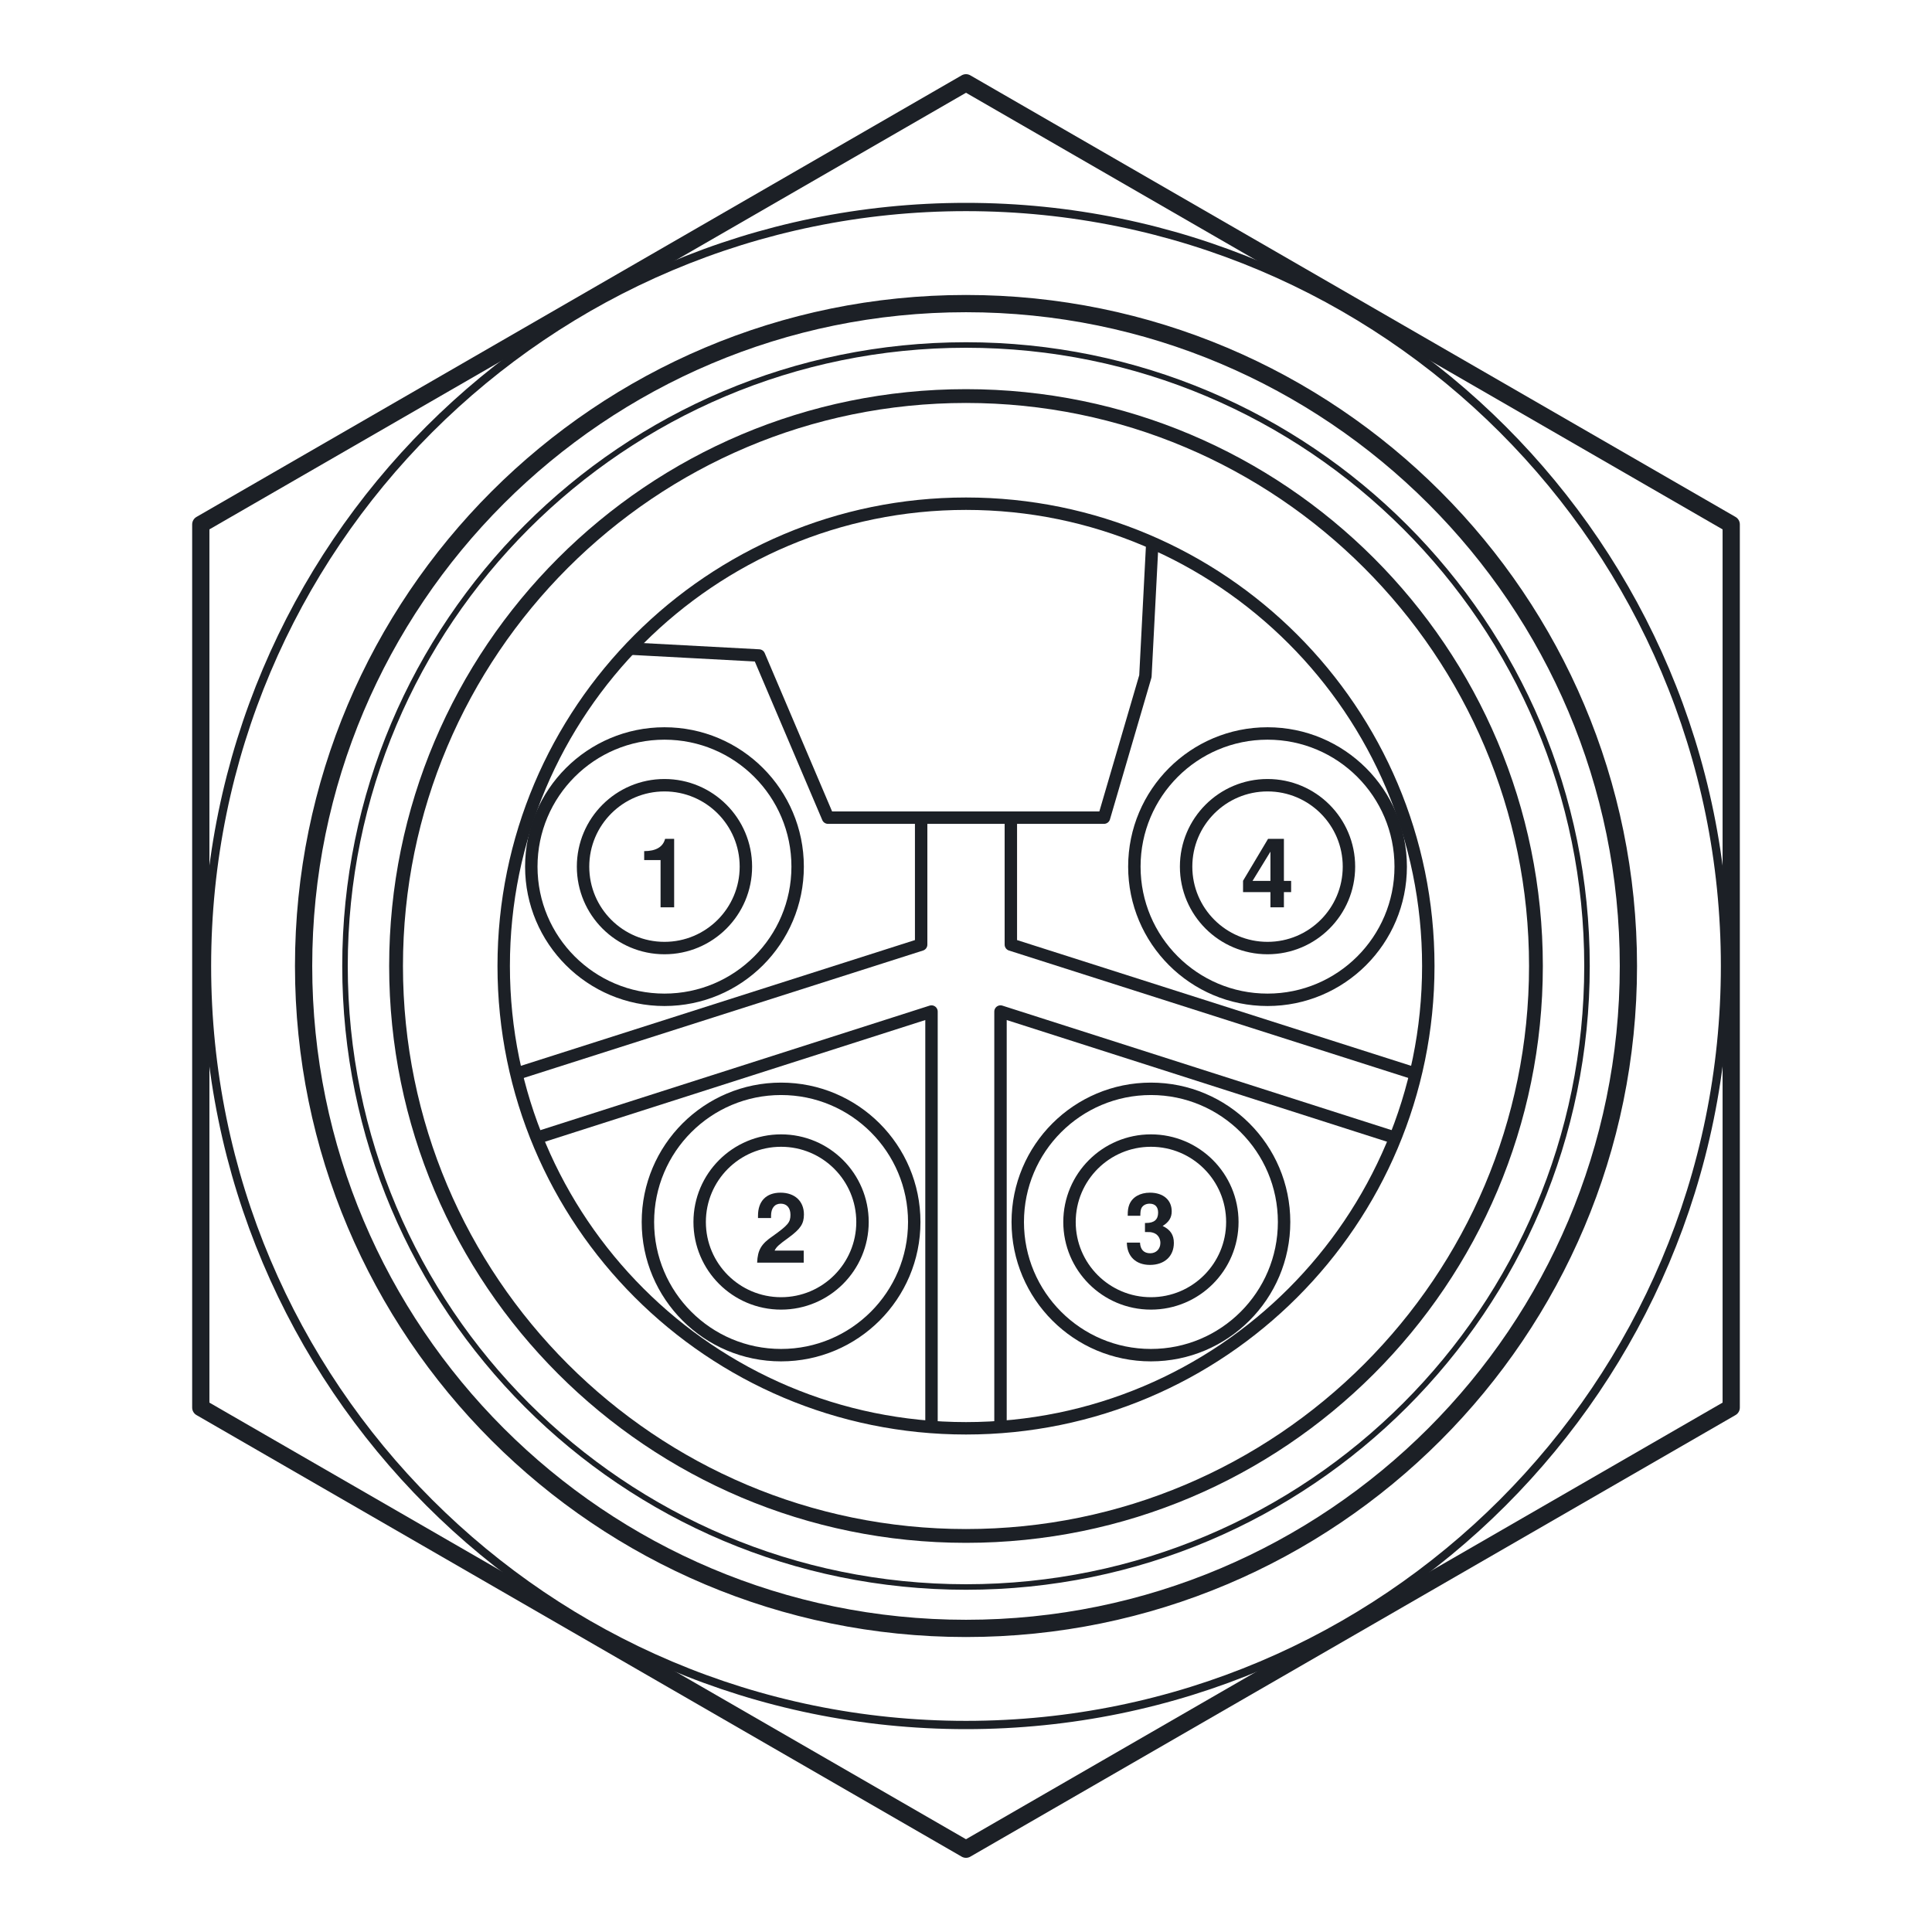
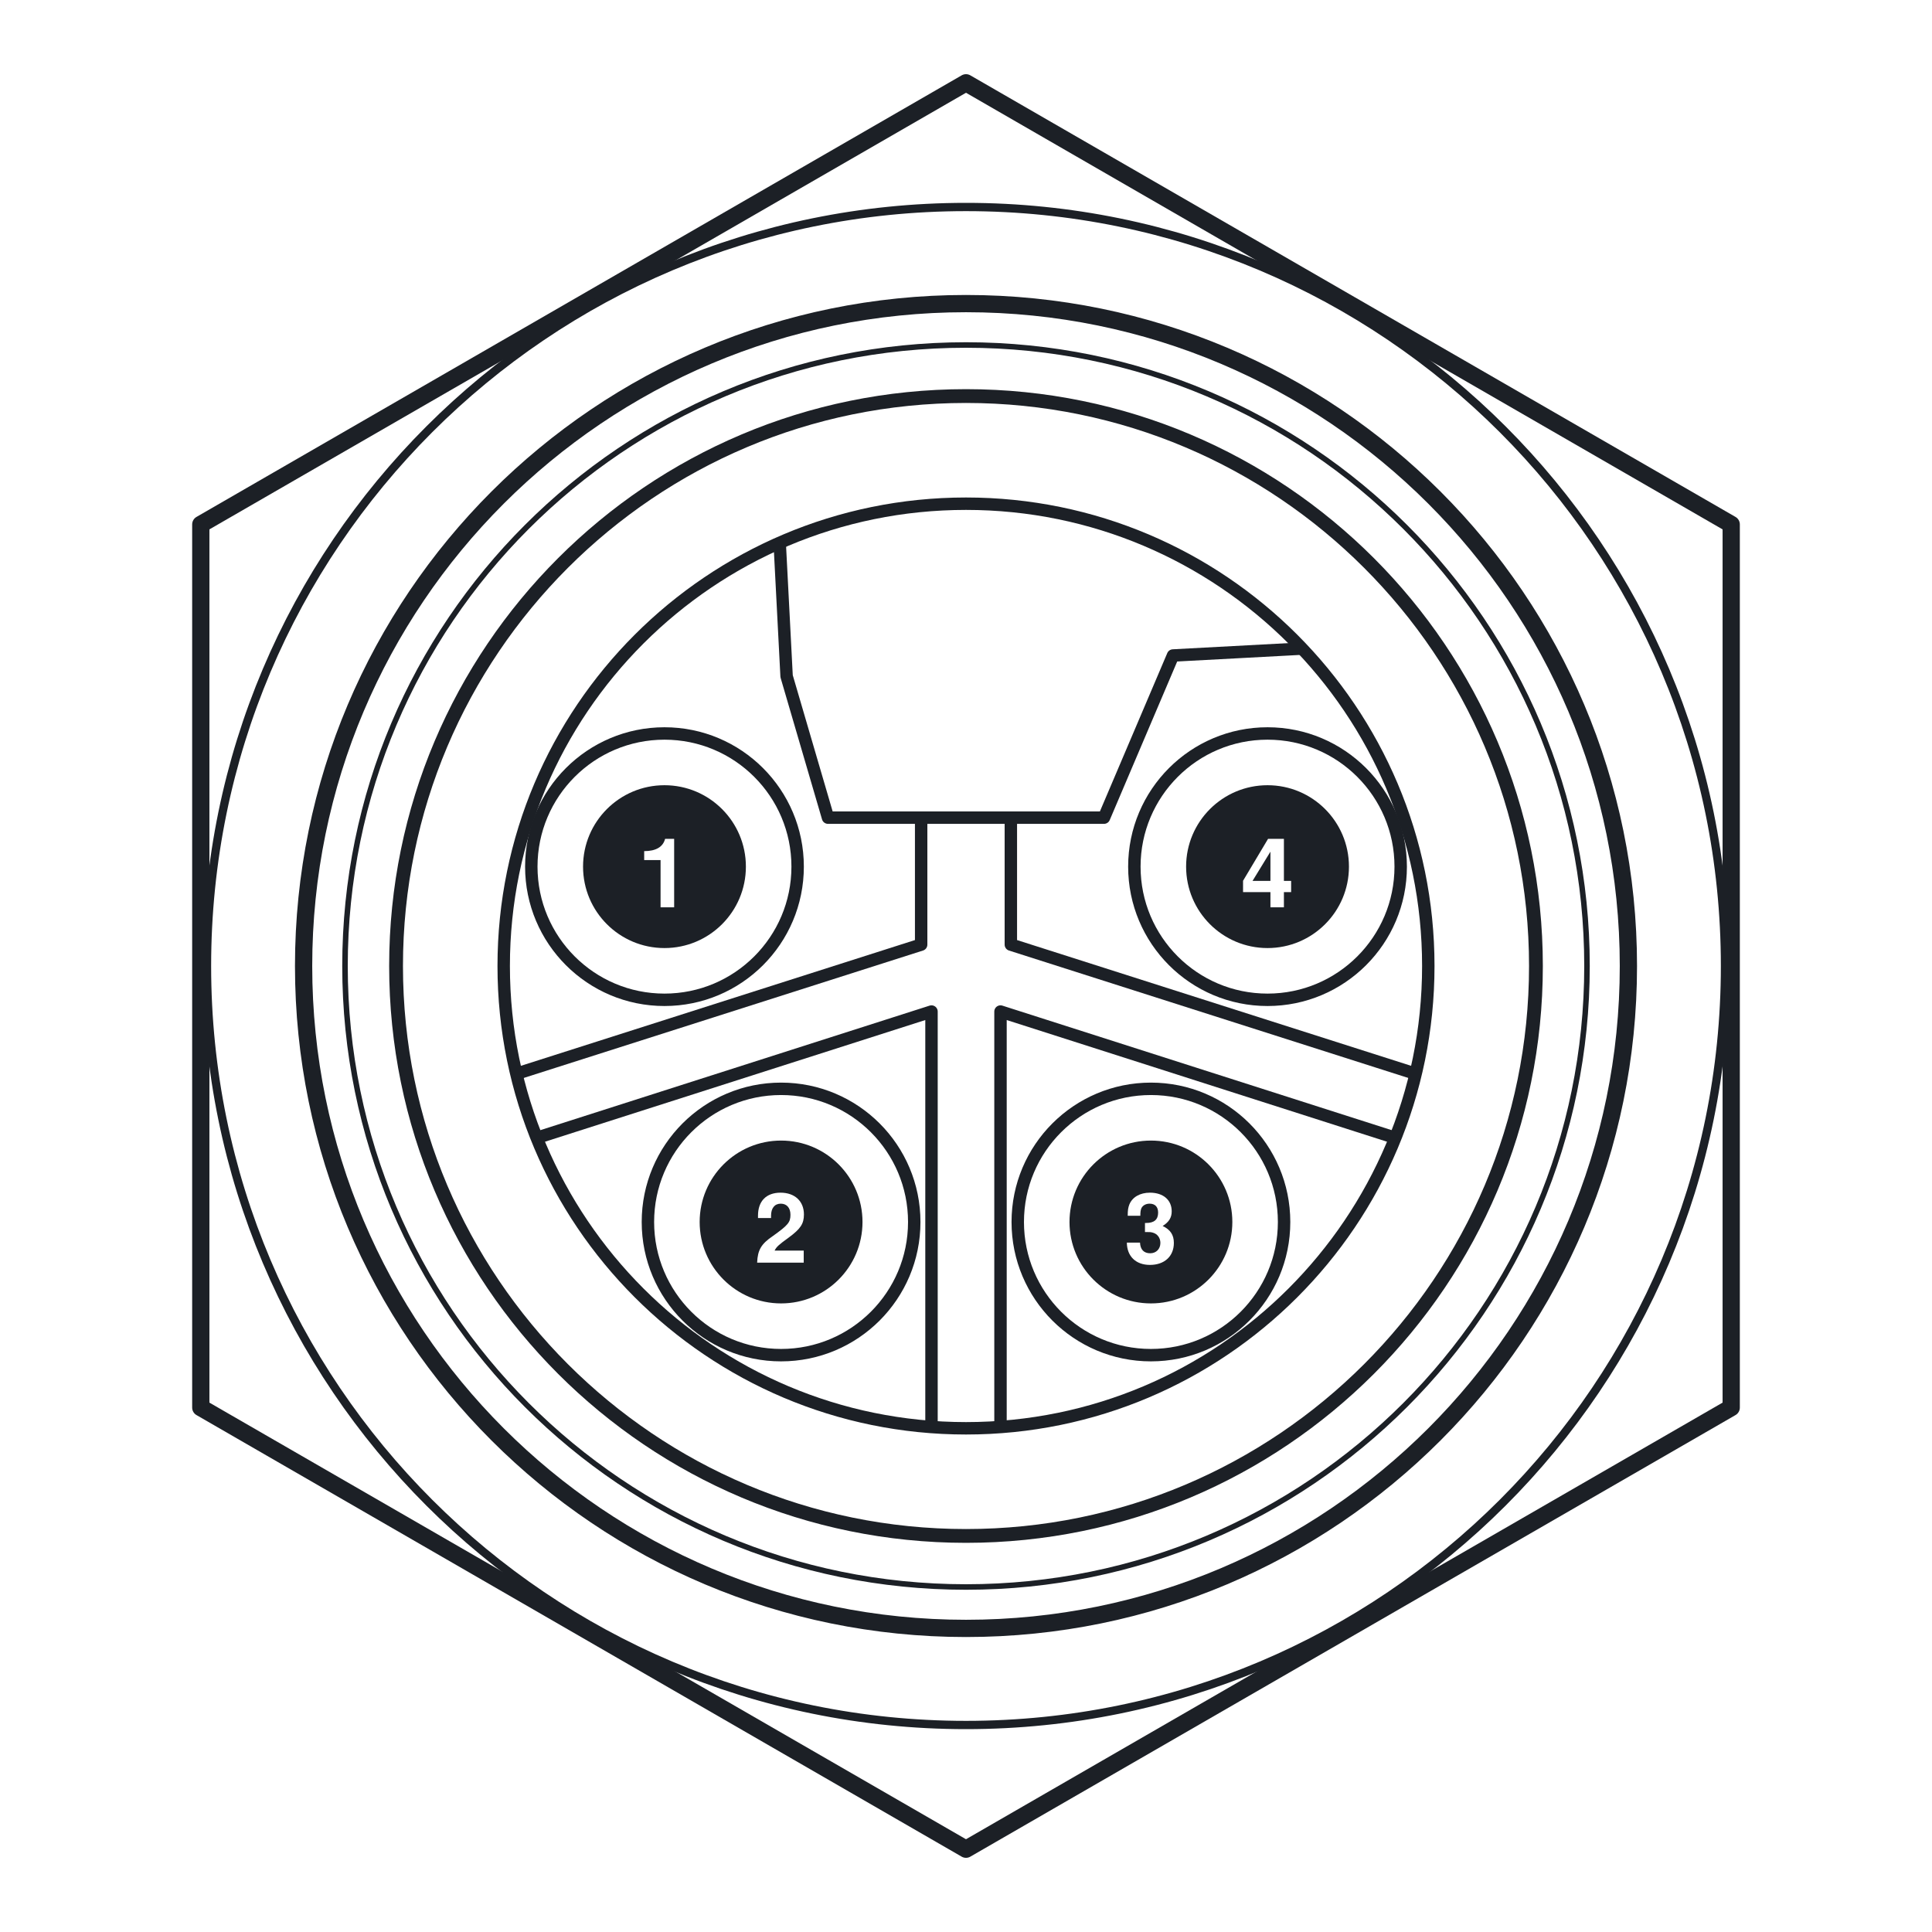
<svg xmlns="http://www.w3.org/2000/svg" viewBox="0 0 280 280" width="280" height="280">
  <rect width="280" height="280" fill="#FFFFFF" />
  <g transform="translate(140.0 140.0)">
    <polygon points="110.9,64.0 0.0,128.0 -110.9,64.0 -110.9,-64.0 -0.0,-128.0 110.9,-64.0" fill="none" stroke="#1C2026" stroke-width="2.5" stroke-linejoin="round" />
    <circle cx="0.0" cy="0.0" r="110.0" fill="none" stroke="#1C2026" stroke-width="1.2" />
    <circle cx="0.0" cy="0.0" r="96.0" fill="none" stroke="#1C2026" stroke-width="2.5" />
    <circle cx="0.0" cy="0.0" r="90.0" fill="none" stroke="#1C2026" stroke-width="0.8" />
    <circle cx="0.0" cy="0.0" r="82.6" fill="none" stroke="#1C2026" stroke-width="2" />
    <circle cx="0.0" cy="0.0" r="67.0" fill="none" stroke="#1C2026" stroke-width="1.8" />
-     <path d="M -48.7 -46.0 L -30.0 -45.0 L -20.0 -21.5 L 20.0 -21.5 L 26.0 -42.0 L 27.0 -61.3" fill="none" stroke="#1C2026" stroke-width="1.8" stroke-linejoin="round" />
+     <path d="M 48.7 -46.0 L 30.0 -45.0 L 20.0 -21.5 L -20.0 -21.5 L -26.0 -42.0 L -27.0 -61.3" fill="none" stroke="#1C2026" stroke-width="1.8" stroke-linejoin="round" />
    <path d="M -6.5 -21.5 L -6.5 -3.1 L -65.1 15.6" fill="none" stroke="#1C2026" stroke-width="1.8" stroke-linejoin="round" />
    <path d="M -62.2 24.9 L -5.0 6.6 L -5.0 66.8" fill="none" stroke="#1C2026" stroke-width="1.8" stroke-linejoin="round" />
    <path d="M 6.5 -21.5 L 6.5 -3.1 L 65.1 15.6" fill="none" stroke="#1C2026" stroke-width="1.8" stroke-linejoin="round" />
    <path d="M 62.2 24.9 L 5.0 6.6 L 5.0 66.8" fill="none" stroke="#1C2026" stroke-width="1.8" stroke-linejoin="round" />
    <circle cx="-43.7" cy="-14.4" r="19.3" fill="#FFFFFF" stroke="#1C2026" stroke-width="1.8" />
-     <circle cx="-43.7" cy="-14.4" r="11.8" fill="none" stroke="#1C2026" stroke-width="1.8" />
-     <text x="-43.7" y="-13.4" font-family="Helvetica, Arial, sans-serif" font-size="14" font-weight="bold" fill="#1C2026" text-anchor="middle" dominant-baseline="middle">1</text>
+     <circle cx="-43.7" cy="-14.4" r="11.8" fill="#1C2026" />
+     <text x="-43.7" y="-13.4" font-family="Helvetica, Arial, sans-serif" font-size="14" font-weight="bold" fill="#FFFFFF" text-anchor="middle" dominant-baseline="middle">1</text>
    <circle cx="43.7" cy="-14.4" r="19.3" fill="#FFFFFF" stroke="#1C2026" stroke-width="1.8" />
-     <circle cx="43.7" cy="-14.4" r="11.8" fill="none" stroke="#1C2026" stroke-width="1.8" />
-     <text x="43.7" y="-13.4" font-family="Helvetica, Arial, sans-serif" font-size="14" font-weight="bold" fill="#1C2026" text-anchor="middle" dominant-baseline="middle">4</text>
+     <circle cx="43.7" cy="-14.4" r="11.8" fill="#1C2026" />
+     <text x="43.7" y="-13.4" font-family="Helvetica, Arial, sans-serif" font-size="14" font-weight="bold" fill="#FFFFFF" text-anchor="middle" dominant-baseline="middle">4</text>
    <circle cx="-26.8" cy="37.1" r="19.3" fill="#FFFFFF" stroke="#1C2026" stroke-width="1.8" />
-     <circle cx="-26.8" cy="37.1" r="11.8" fill="none" stroke="#1C2026" stroke-width="1.8" />
-     <text x="-26.8" y="38.1" font-family="Helvetica, Arial, sans-serif" font-size="14" font-weight="bold" fill="#1C2026" text-anchor="middle" dominant-baseline="middle">2</text>
+     <circle cx="-26.8" cy="37.1" r="11.8" fill="#1C2026" />
+     <text x="-26.8" y="38.1" font-family="Helvetica, Arial, sans-serif" font-size="14" font-weight="bold" fill="#FFFFFF" text-anchor="middle" dominant-baseline="middle">2</text>
    <circle cx="26.8" cy="37.1" r="19.3" fill="#FFFFFF" stroke="#1C2026" stroke-width="1.8" />
-     <circle cx="26.8" cy="37.1" r="11.8" fill="none" stroke="#1C2026" stroke-width="1.8" />
-     <text x="26.8" y="38.1" font-family="Helvetica, Arial, sans-serif" font-size="14" font-weight="bold" fill="#1C2026" text-anchor="middle" dominant-baseline="middle">3</text>
+     <circle cx="26.8" cy="37.1" r="11.8" fill="#1C2026" />
+     <text x="26.8" y="38.1" font-family="Helvetica, Arial, sans-serif" font-size="14" font-weight="bold" fill="#FFFFFF" text-anchor="middle" dominant-baseline="middle">3</text>
  </g>
</svg>
